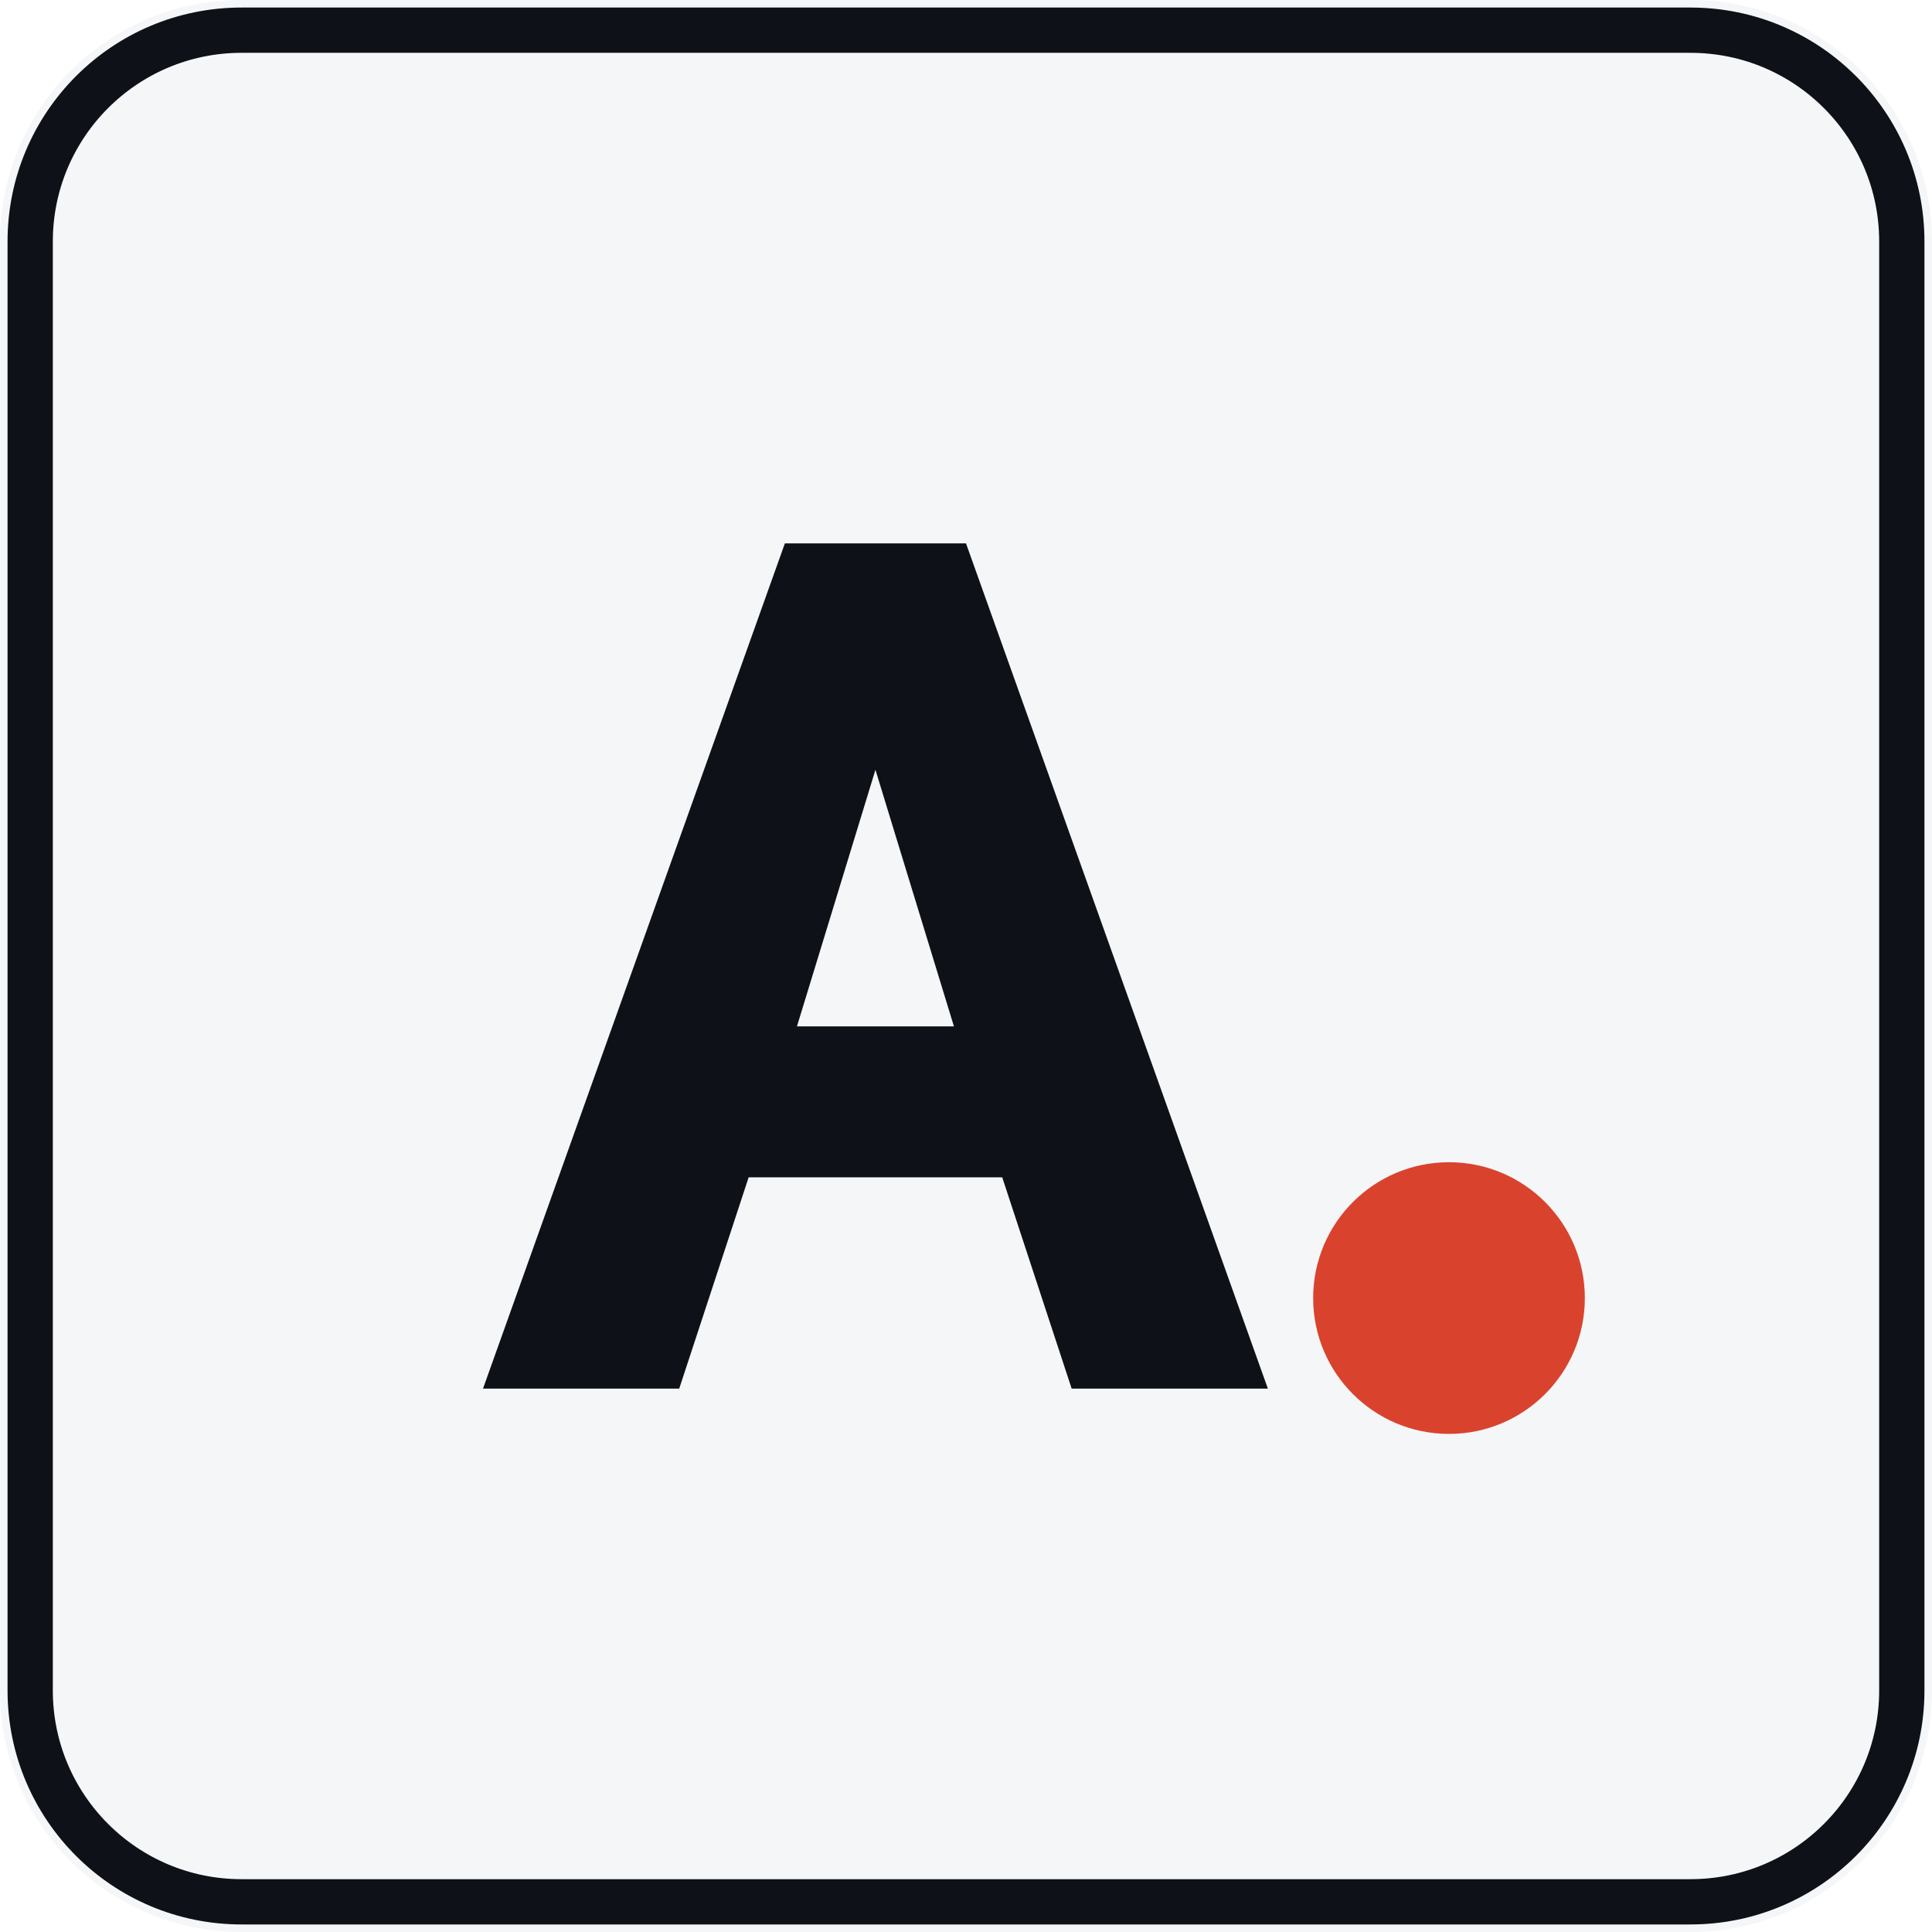
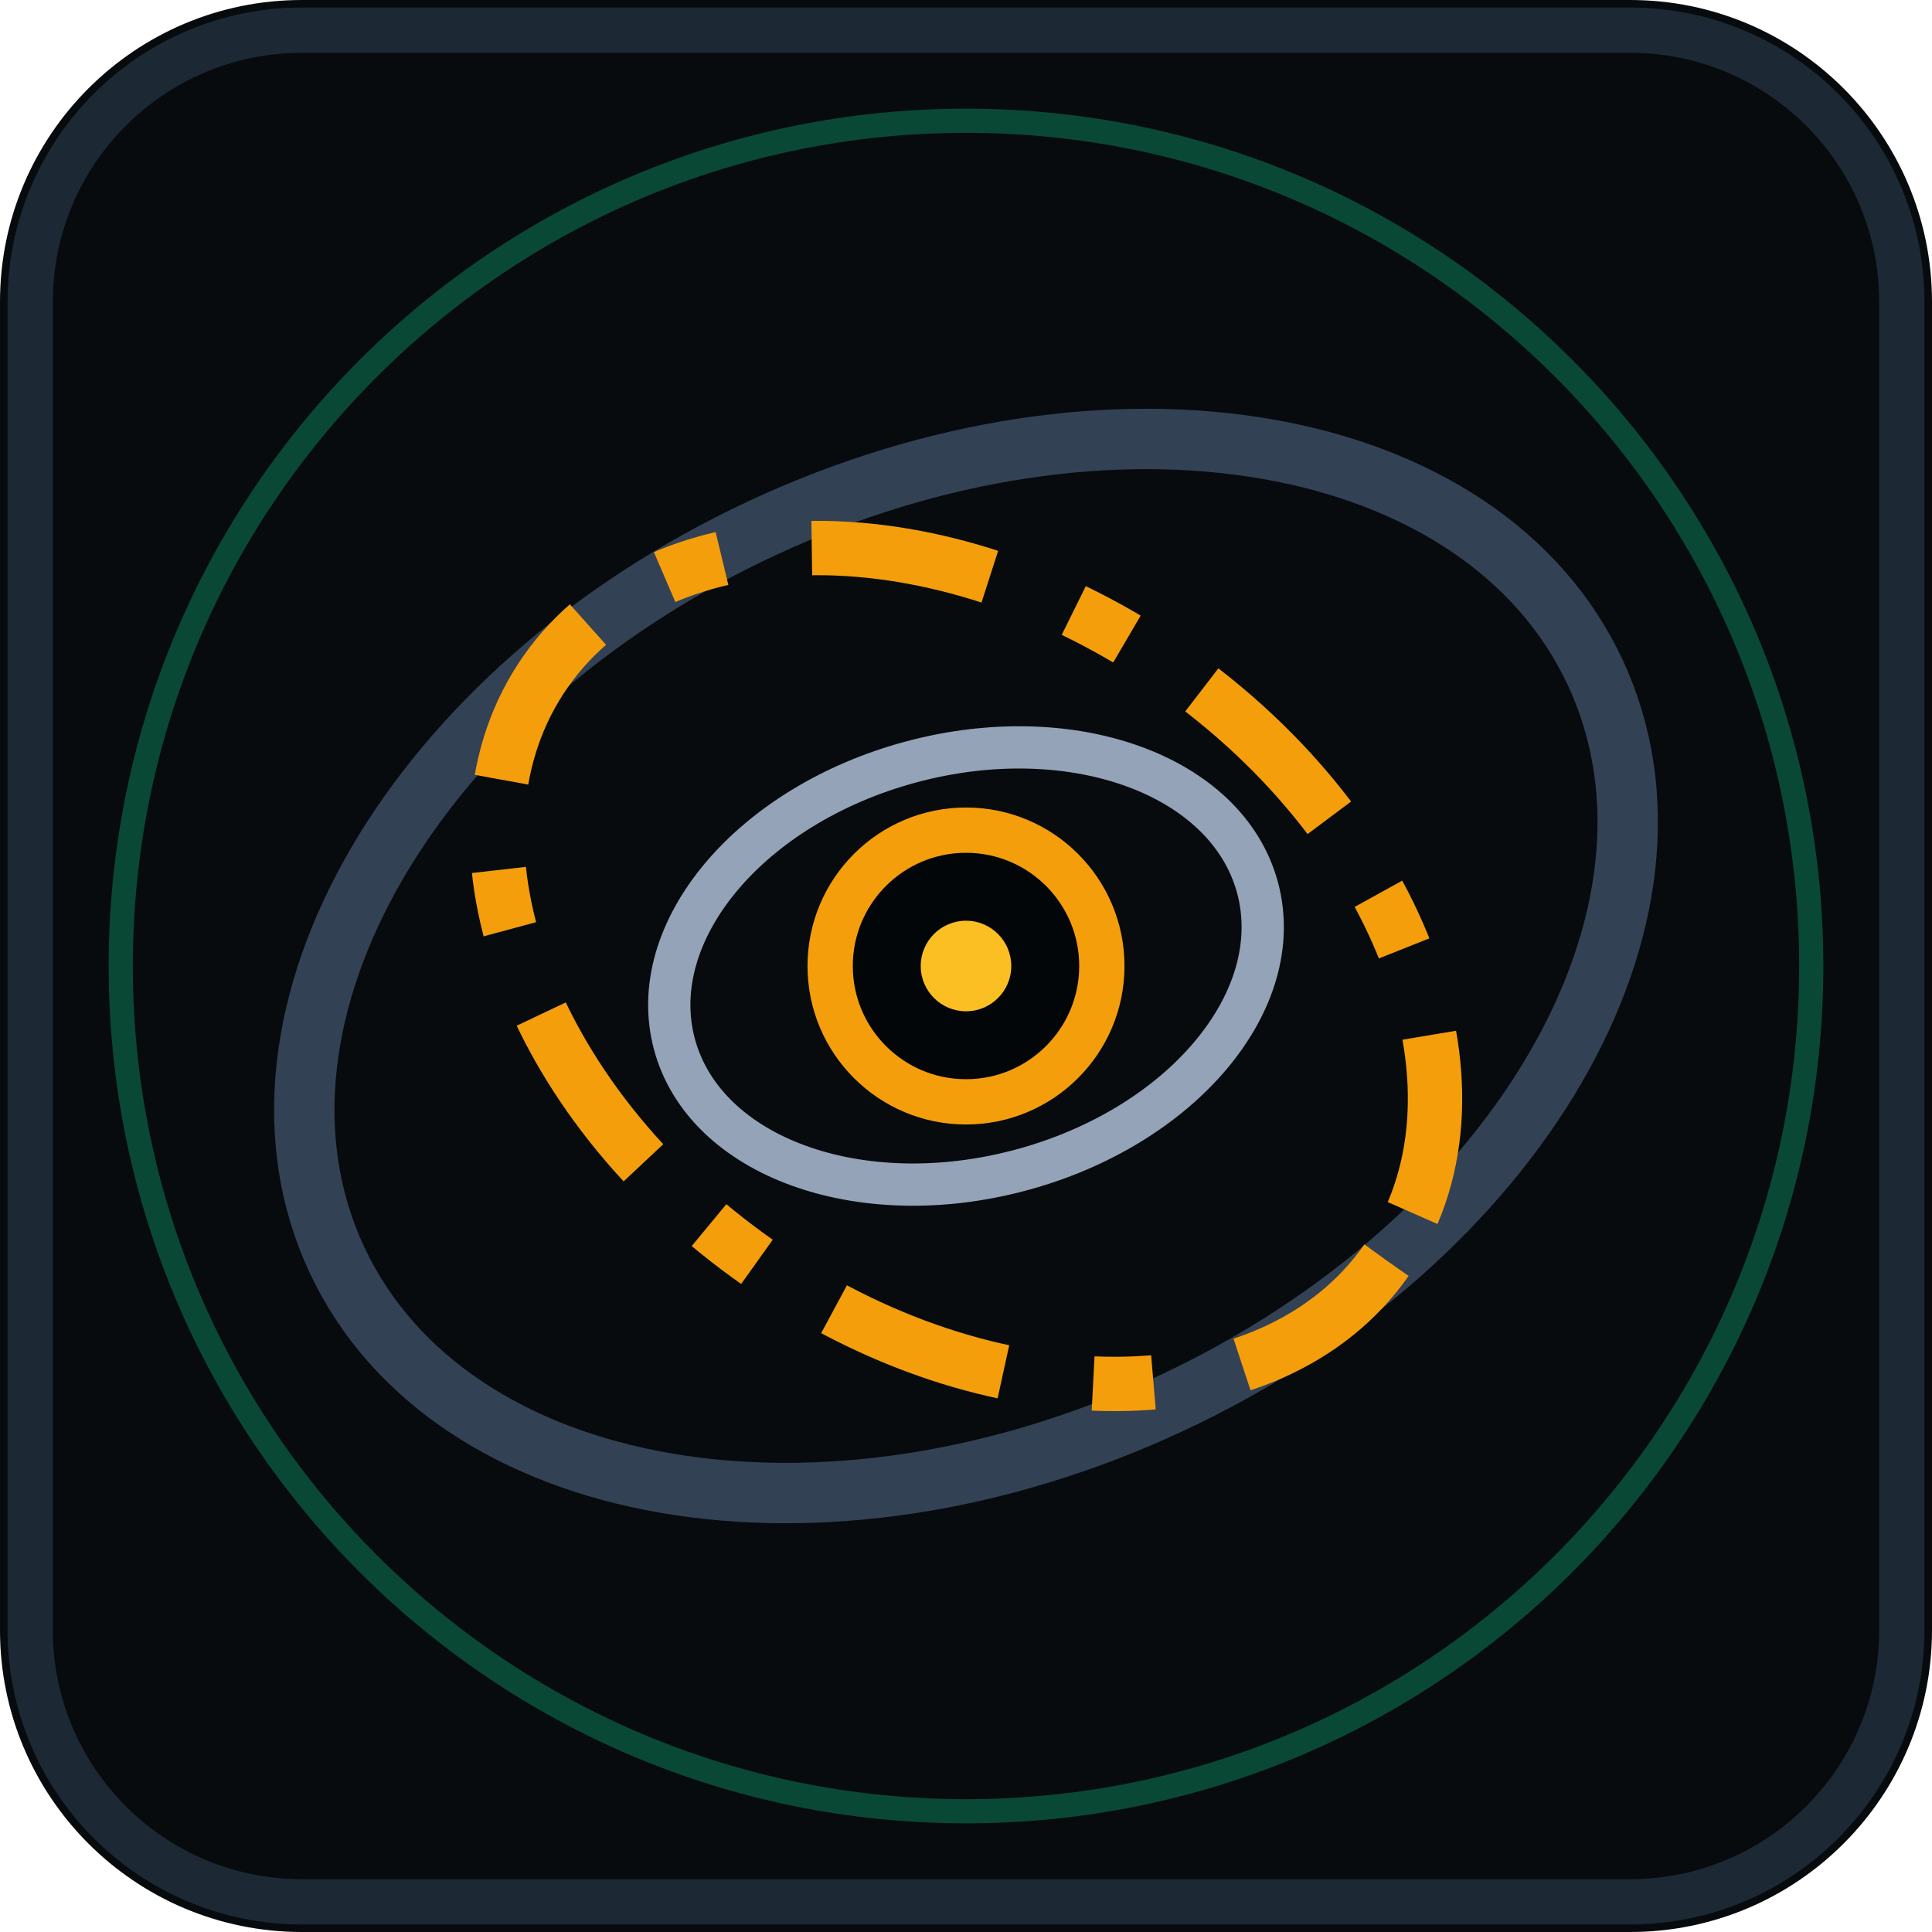
<svg xmlns="http://www.w3.org/2000/svg" viewBox="0 0 64 64" width="64" height="64">
-   <rect width="64" height="64" rx="8" fill="#f4f6f8" />
-   <rect x="1" y="1" width="62" height="62" rx="7" fill="none" stroke="#0e1218" stroke-width="1.5" />
-   <path d="M16 46L26 18H32L42 46H35.5L33.2 39H24.8L22.5 46H16ZM26.4 34H31.6L29 25.5L26.4 34Z" fill="#0e1218" />
-   <circle cx="48" cy="43" r="4.5" fill="#d9432e" />
+   <rect width="64" height="64" rx="10" fill="#070b0e" />
+   <rect x="1" y="1" width="62" height="62" rx="9" fill="none" stroke="#1c2833" stroke-width="1.5" />
+   <circle cx="32" cy="32" r="28" fill="none" stroke="#10b981" stroke-width="0.8" stroke-opacity="0.35" />
+   <ellipse cx="32" cy="32" rx="23" ry="16" fill="none" stroke="#334155" stroke-width="2" transform="rotate(-25 32 32)" />
+   <ellipse cx="32" cy="32" rx="17" ry="12" fill="none" stroke="#f59e0b" stroke-width="1.8" stroke-dasharray="6 3 2 3" transform="rotate(35 32 32)" />
+   <ellipse cx="32" cy="32" rx="10" ry="7" fill="none" stroke="#94a3b8" stroke-width="1.4" transform="rotate(-15 32 32)" />
+   <circle cx="32" cy="32" r="4.5" fill="#030608" stroke="#f59e0b" stroke-width="1.5" />
+   <circle cx="32" cy="32" r="1.5" fill="#fbbf24" />
</svg>
